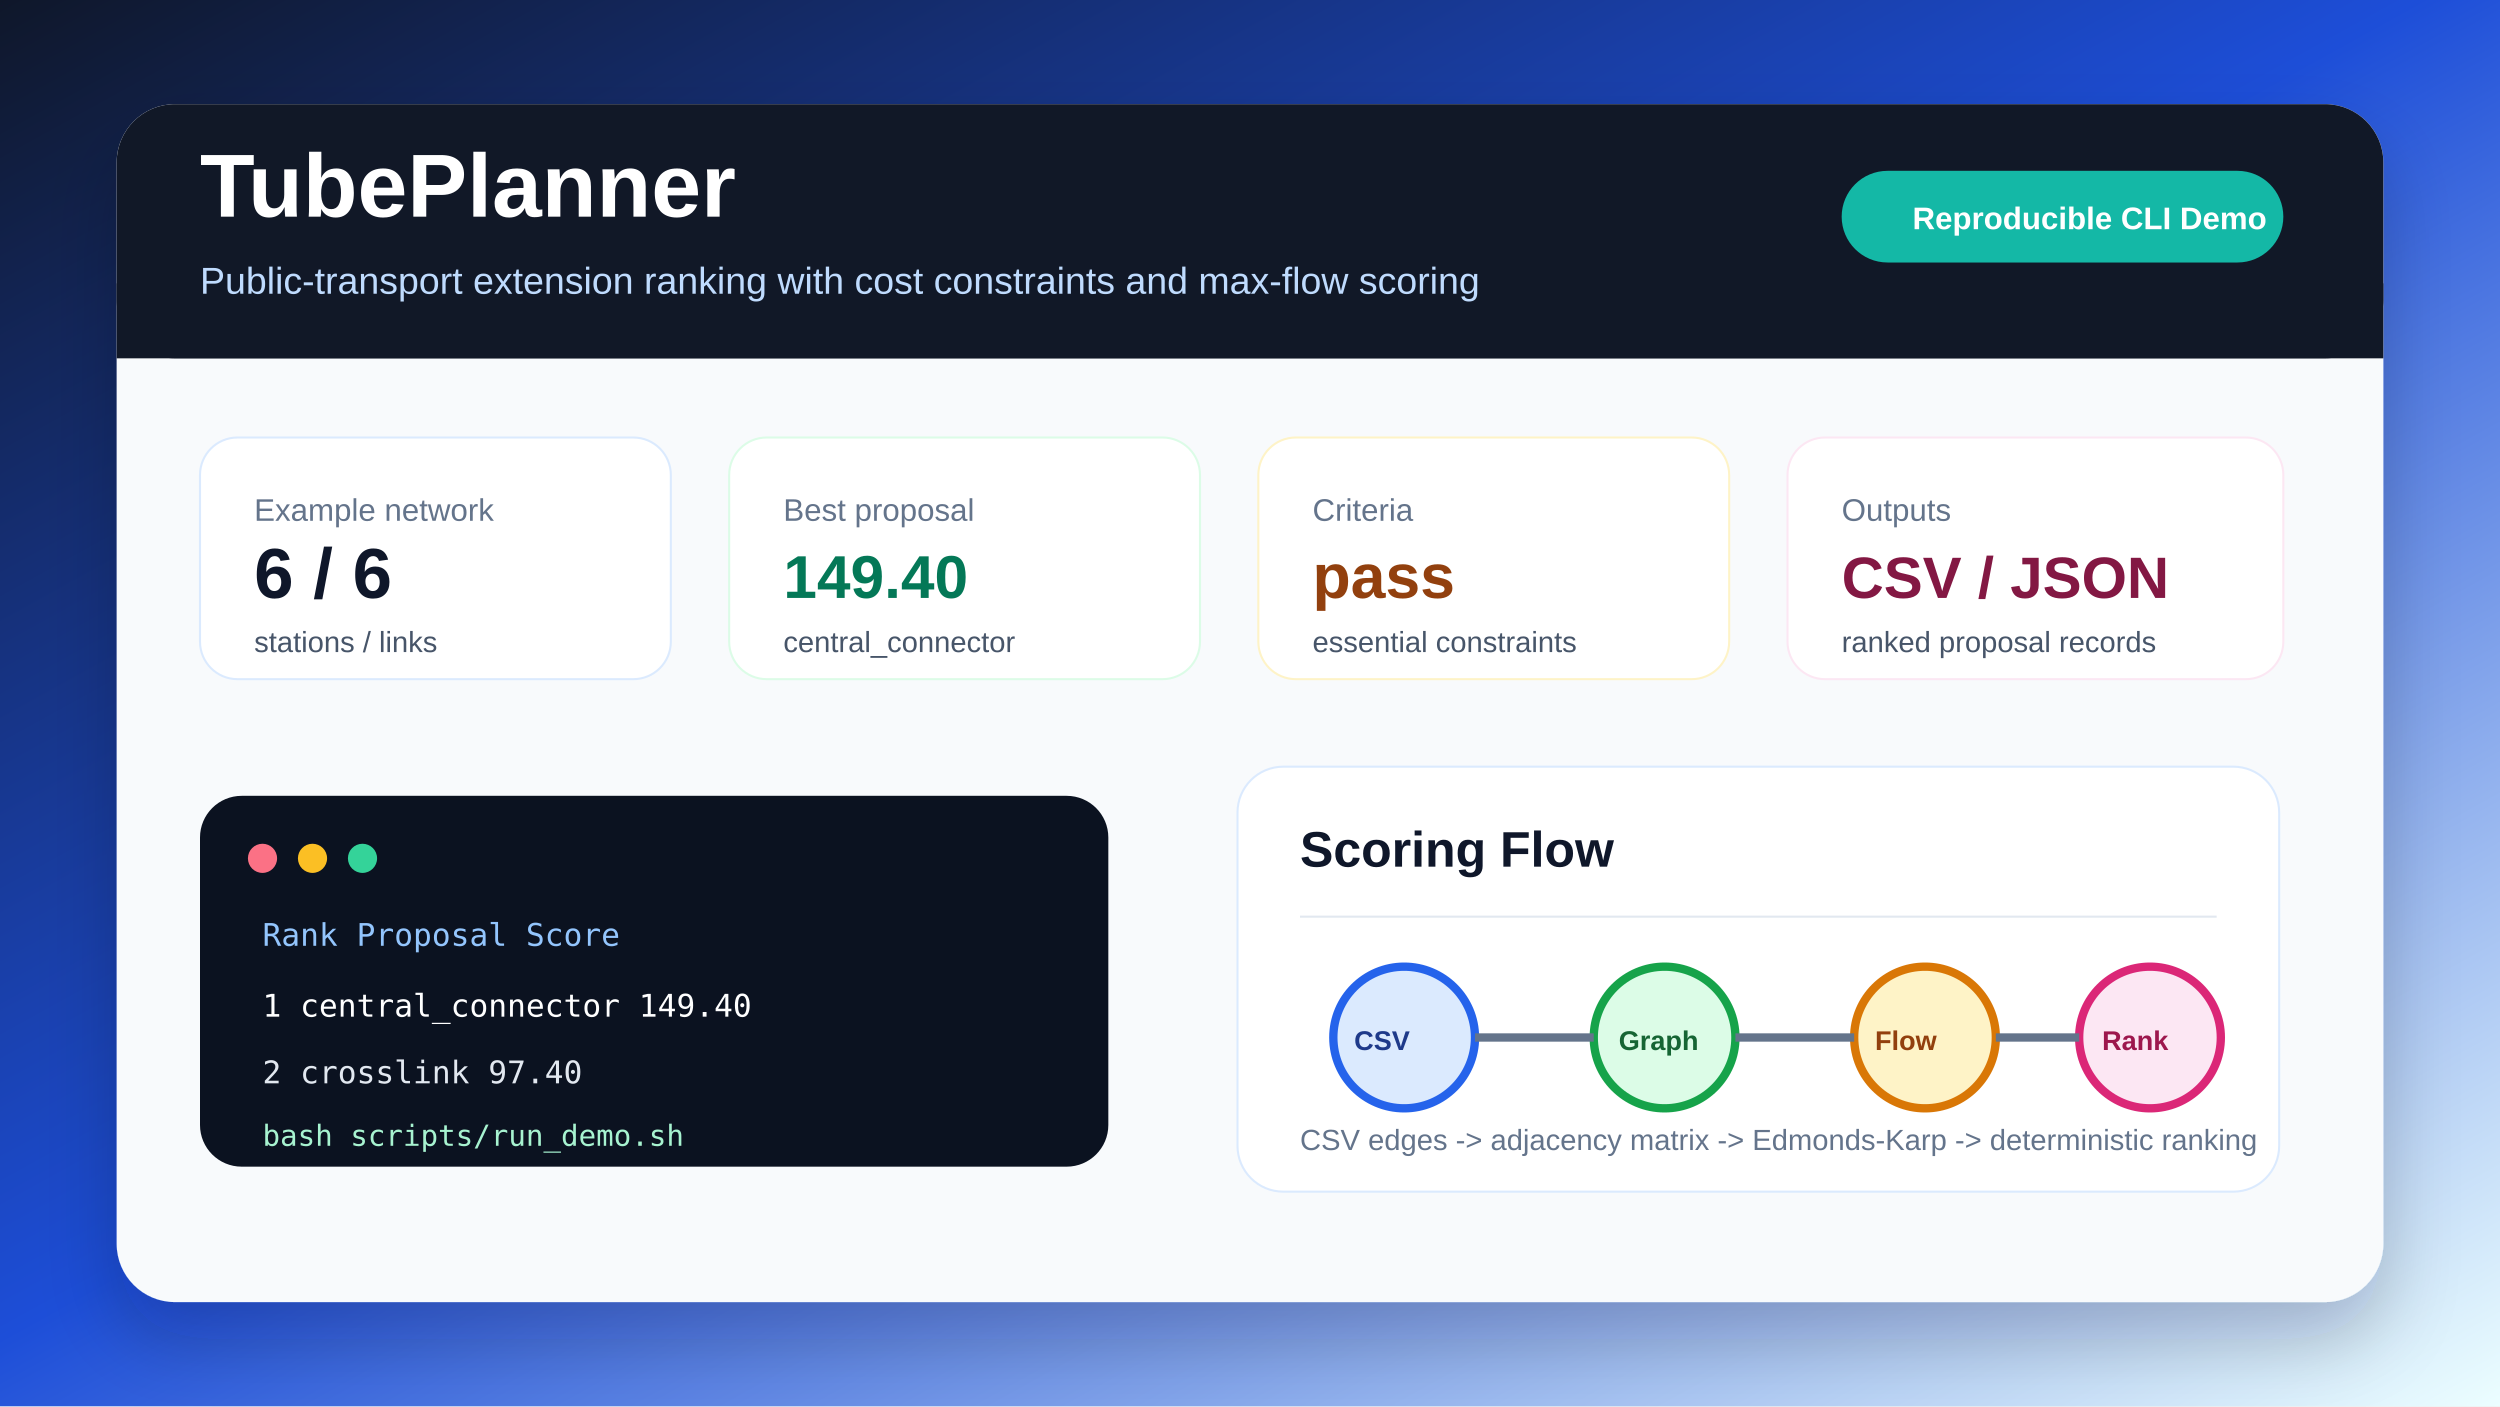
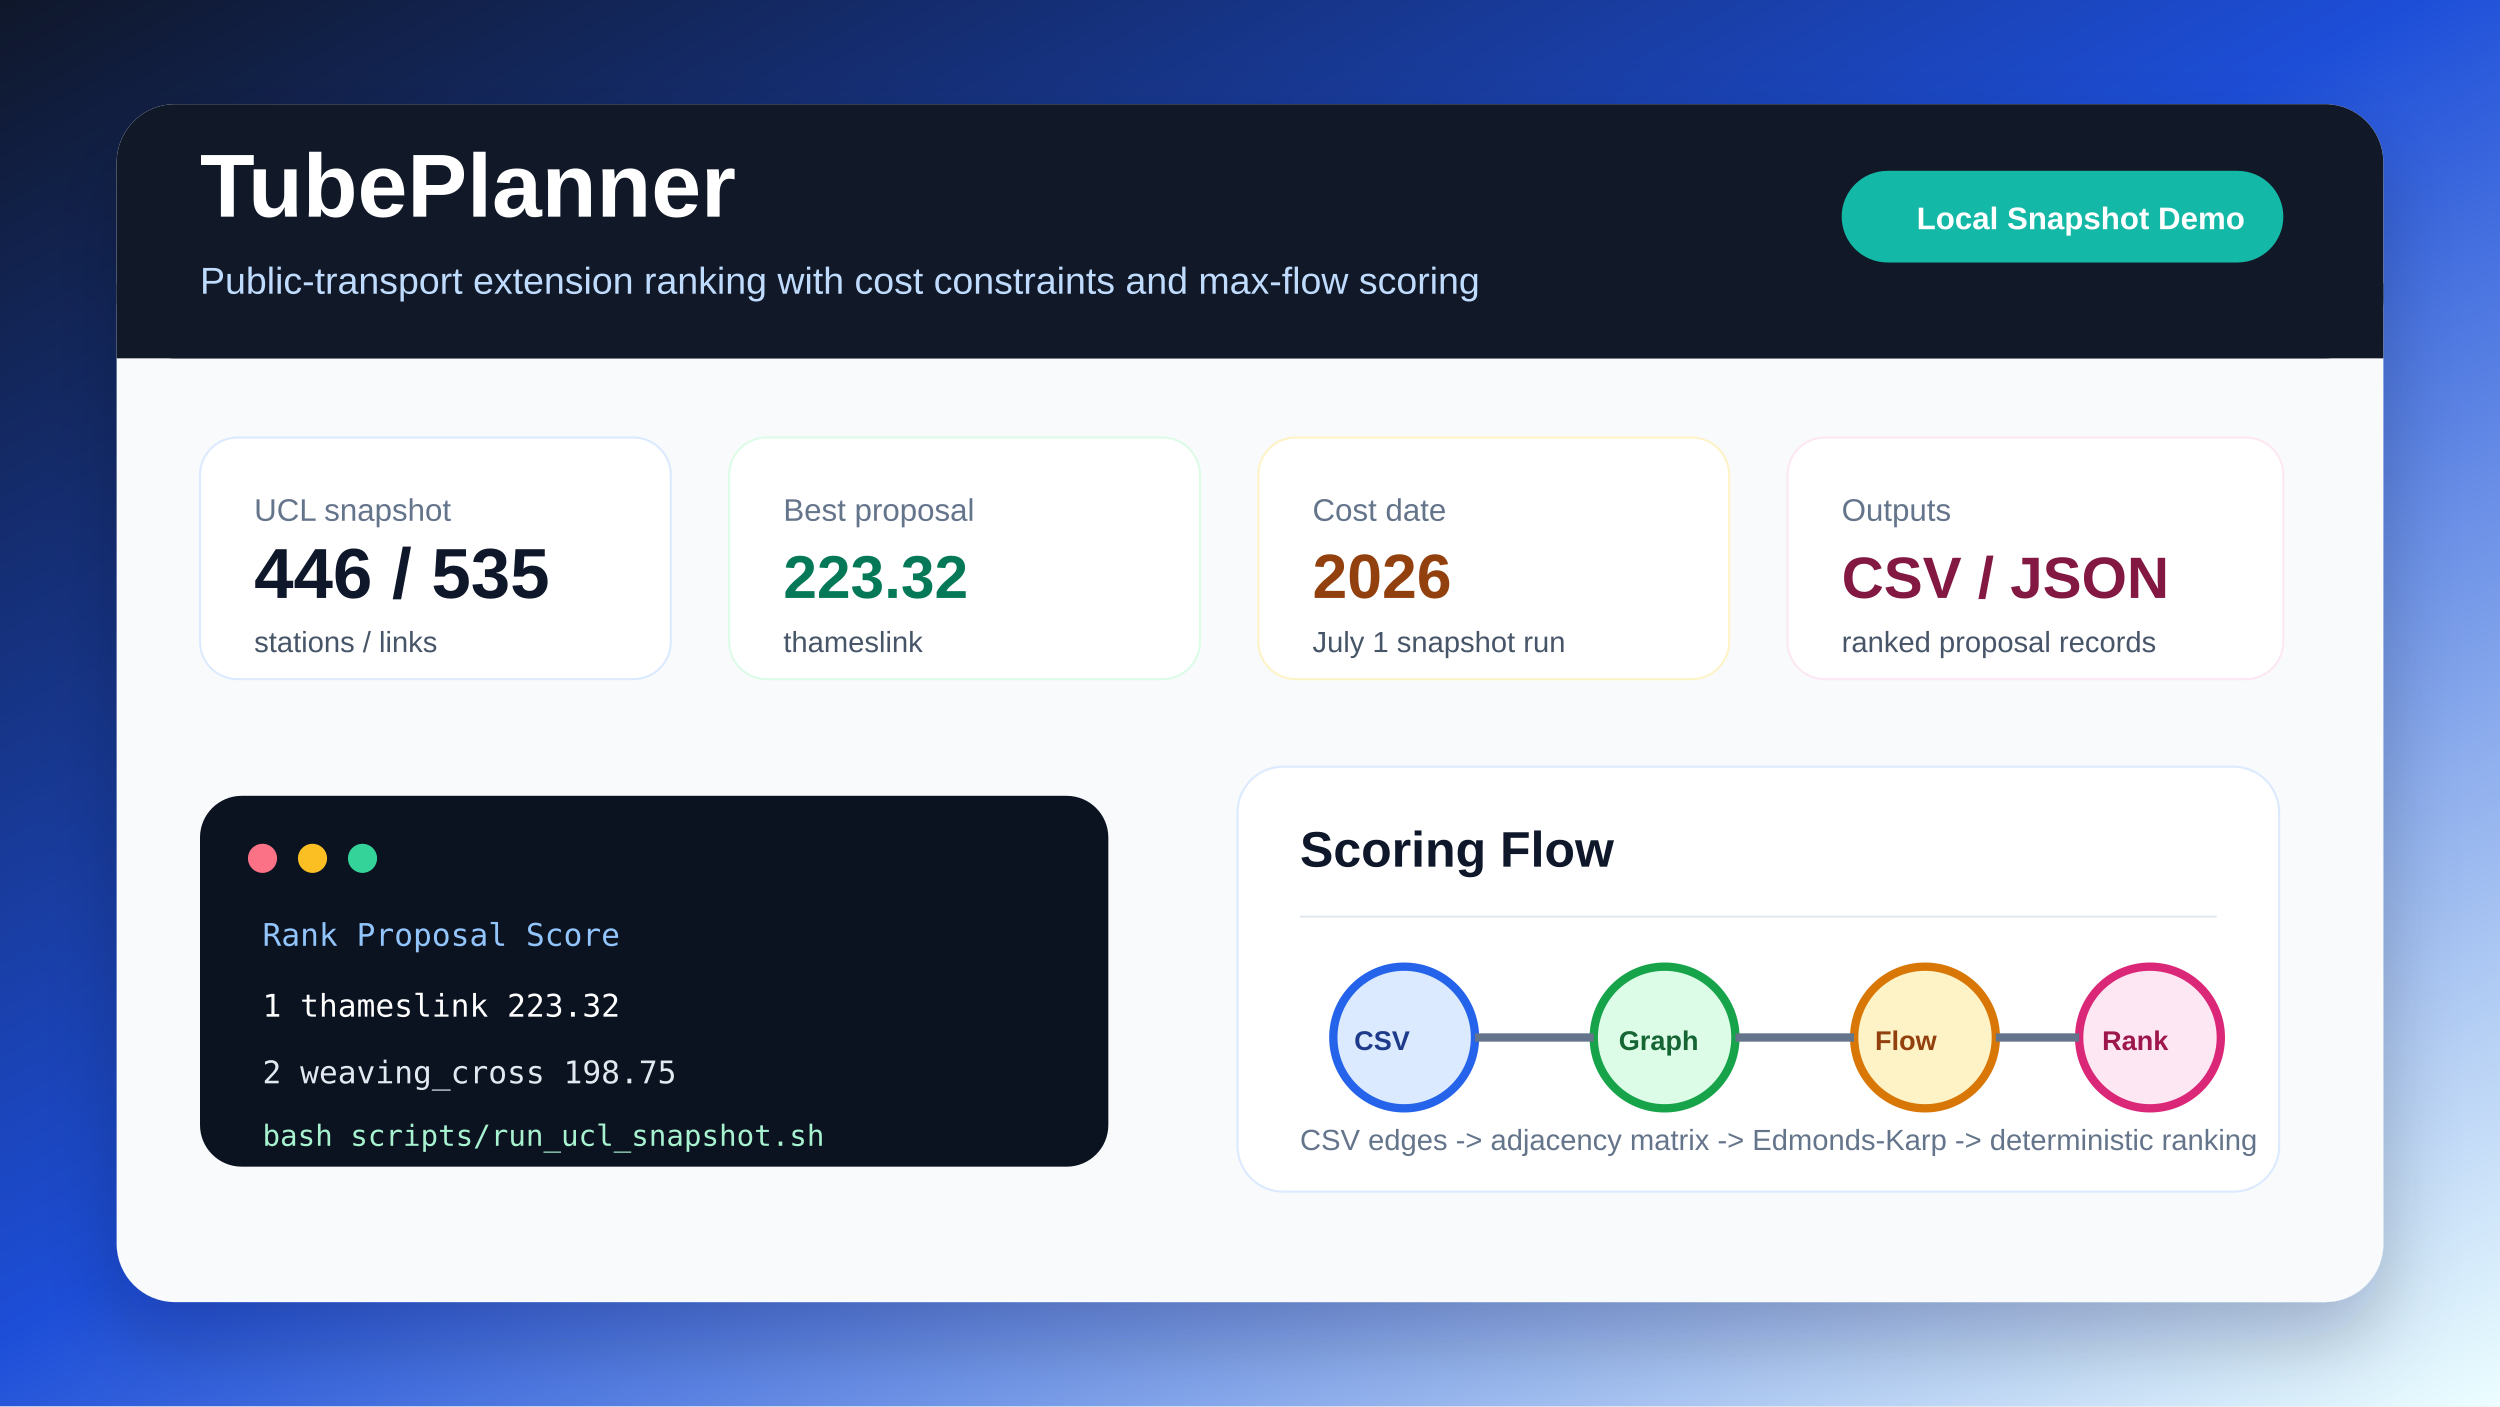
<svg xmlns="http://www.w3.org/2000/svg" width="1200" height="675" viewBox="0 0 1200 675" role="img" aria-labelledby="title desc">
  <defs>
    <linearGradient id="bg" x1="0" y1="0" x2="1" y2="1">
      <stop offset="0" stop-color="#0f172a" />
      <stop offset="0.48" stop-color="#1d4ed8" />
      <stop offset="1" stop-color="#ecfeff" />
    </linearGradient>
    <filter id="shadow" x="-20%" y="-20%" width="140%" height="140%">
      <feDropShadow dx="0" dy="18" stdDeviation="18" flood-color="#0f172a" flood-opacity="0.22" />
    </filter>
  </defs>
  <rect width="1200" height="675" fill="url(#bg)" />
  <rect x="56" y="50" width="1088" height="575" rx="28" fill="#f8fafc" filter="url(#shadow)" />
  <rect x="56" y="50" width="1088" height="122" rx="28" fill="#111827" />
  <rect x="56" y="136" width="1088" height="36" fill="#111827" />
  <text x="96" y="104" fill="#ffffff" font-family="Arial, sans-serif" font-size="43" font-weight="700">TubePlanner</text>
  <text x="96" y="141" fill="#bfdbfe" font-family="Arial, sans-serif" font-size="18">Public-transport extension ranking with cost constraints and max-flow scoring</text>
  <rect x="884" y="82" width="212" height="44" rx="22" fill="#14b8a6" />
-   <text x="918" y="110" fill="#ffffff" font-family="Arial, sans-serif" font-size="15" font-weight="700">Reproducible CLI Demo</text>
+   <text x="920" y="110" fill="#ffffff" font-family="Arial, sans-serif" font-size="15" font-weight="700">Local Snapshot Demo</text>
  <g font-family="Arial, sans-serif">
    <rect x="96" y="210" width="226" height="116" rx="18" fill="#ffffff" stroke="#dbeafe" />
-     <text x="122" y="250" fill="#64748b" font-size="15">Example network</text>
-     <text x="122" y="287" fill="#0f172a" font-size="34" font-weight="700">6 / 6</text>
+     <text x="122" y="250" fill="#64748b" font-size="15">UCL snapshot</text>
+     <text x="122" y="287" fill="#0f172a" font-size="34" font-weight="700">446 / 535</text>
    <text x="122" y="313" fill="#475569" font-size="14">stations / links</text>
    <rect x="350" y="210" width="226" height="116" rx="18" fill="#ffffff" stroke="#dcfce7" />
    <text x="376" y="250" fill="#64748b" font-size="15">Best proposal</text>
-     <text x="376" y="287" fill="#047857" font-size="29" font-weight="700">149.40</text>
-     <text x="376" y="313" fill="#475569" font-size="14">central_connector</text>
+     <text x="376" y="287" fill="#047857" font-size="29" font-weight="700">223.32</text>
+     <text x="376" y="313" fill="#475569" font-size="14">thameslink</text>
    <rect x="604" y="210" width="226" height="116" rx="18" fill="#ffffff" stroke="#fef3c7" />
-     <text x="630" y="250" fill="#64748b" font-size="15">Criteria</text>
-     <text x="630" y="287" fill="#92400e" font-size="30" font-weight="700">pass</text>
-     <text x="630" y="313" fill="#475569" font-size="14">essential constraints</text>
+     <text x="630" y="250" fill="#64748b" font-size="15">Cost date</text>
+     <text x="630" y="287" fill="#92400e" font-size="30" font-weight="700">2026</text>
+     <text x="630" y="313" fill="#475569" font-size="14">July 1 snapshot run</text>
    <rect x="858" y="210" width="238" height="116" rx="18" fill="#ffffff" stroke="#fce7f3" />
    <text x="884" y="250" fill="#64748b" font-size="15">Outputs</text>
    <text x="884" y="287" fill="#831843" font-size="28" font-weight="700">CSV / JSON</text>
    <text x="884" y="313" fill="#475569" font-size="14">ranked proposal records</text>
  </g>
  <g transform="translate(96 382)">
    <rect width="436" height="178" rx="20" fill="#0b1220" />
    <circle cx="30" cy="30" r="7" fill="#fb7185" />
    <circle cx="54" cy="30" r="7" fill="#fbbf24" />
    <circle cx="78" cy="30" r="7" fill="#34d399" />
    <text x="30" y="72" fill="#93c5fd" font-family="Menlo, Consolas, monospace" font-size="15">Rank  Proposal             Score</text>
-     <text x="30" y="106" fill="#ffffff" font-family="Menlo, Consolas, monospace" font-size="15">1     central_connector   149.40</text>
-     <text x="30" y="138" fill="#e2e8f0" font-family="Menlo, Consolas, monospace" font-size="15">2     crosslink            97.40</text>
-     <text x="30" y="168" fill="#a7f3d0" font-family="Menlo, Consolas, monospace" font-size="14">bash scripts/run_demo.sh</text>
+     <text x="30" y="106" fill="#ffffff" font-family="Menlo, Consolas, monospace" font-size="15">1     thameslink        223.32</text>
+     <text x="30" y="138" fill="#e2e8f0" font-family="Menlo, Consolas, monospace" font-size="15">2     weaving_cross     198.75</text>
+     <text x="30" y="168" fill="#a7f3d0" font-family="Menlo, Consolas, monospace" font-size="14">bash scripts/run_ucl_snapshot.sh</text>
  </g>
  <g transform="translate(594 368)">
    <rect width="500" height="204" rx="22" fill="#ffffff" stroke="#dbeafe" />
    <text x="30" y="48" fill="#0f172a" font-family="Arial, sans-serif" font-size="24" font-weight="700">Scoring Flow</text>
    <line x1="30" y1="72" x2="470" y2="72" stroke="#e2e8f0" />
    <circle cx="80" cy="130" r="34" fill="#dbeafe" stroke="#2563eb" stroke-width="4" />
    <circle cx="205" cy="130" r="34" fill="#dcfce7" stroke="#16a34a" stroke-width="4" />
    <circle cx="330" cy="130" r="34" fill="#fef3c7" stroke="#d97706" stroke-width="4" />
    <circle cx="438" cy="130" r="34" fill="#fce7f3" stroke="#db2777" stroke-width="4" />
    <path d="M114 130 H171" stroke="#64748b" stroke-width="4" />
    <path d="M239 130 H296" stroke="#64748b" stroke-width="4" />
    <path d="M364 130 H404" stroke="#64748b" stroke-width="4" />
    <text x="56" y="136" fill="#1e3a8a" font-family="Arial, sans-serif" font-size="13" font-weight="700">CSV</text>
    <text x="183" y="136" fill="#166534" font-family="Arial, sans-serif" font-size="13" font-weight="700">Graph</text>
    <text x="306" y="136" fill="#92400e" font-family="Arial, sans-serif" font-size="13" font-weight="700">Flow</text>
    <text x="415" y="136" fill="#9d174d" font-family="Arial, sans-serif" font-size="13" font-weight="700">Rank</text>
    <text x="30" y="184" fill="#64748b" font-family="Arial, sans-serif" font-size="14">CSV edges -&gt; adjacency matrix -&gt; Edmonds-Karp -&gt; deterministic ranking</text>
  </g>
</svg>
